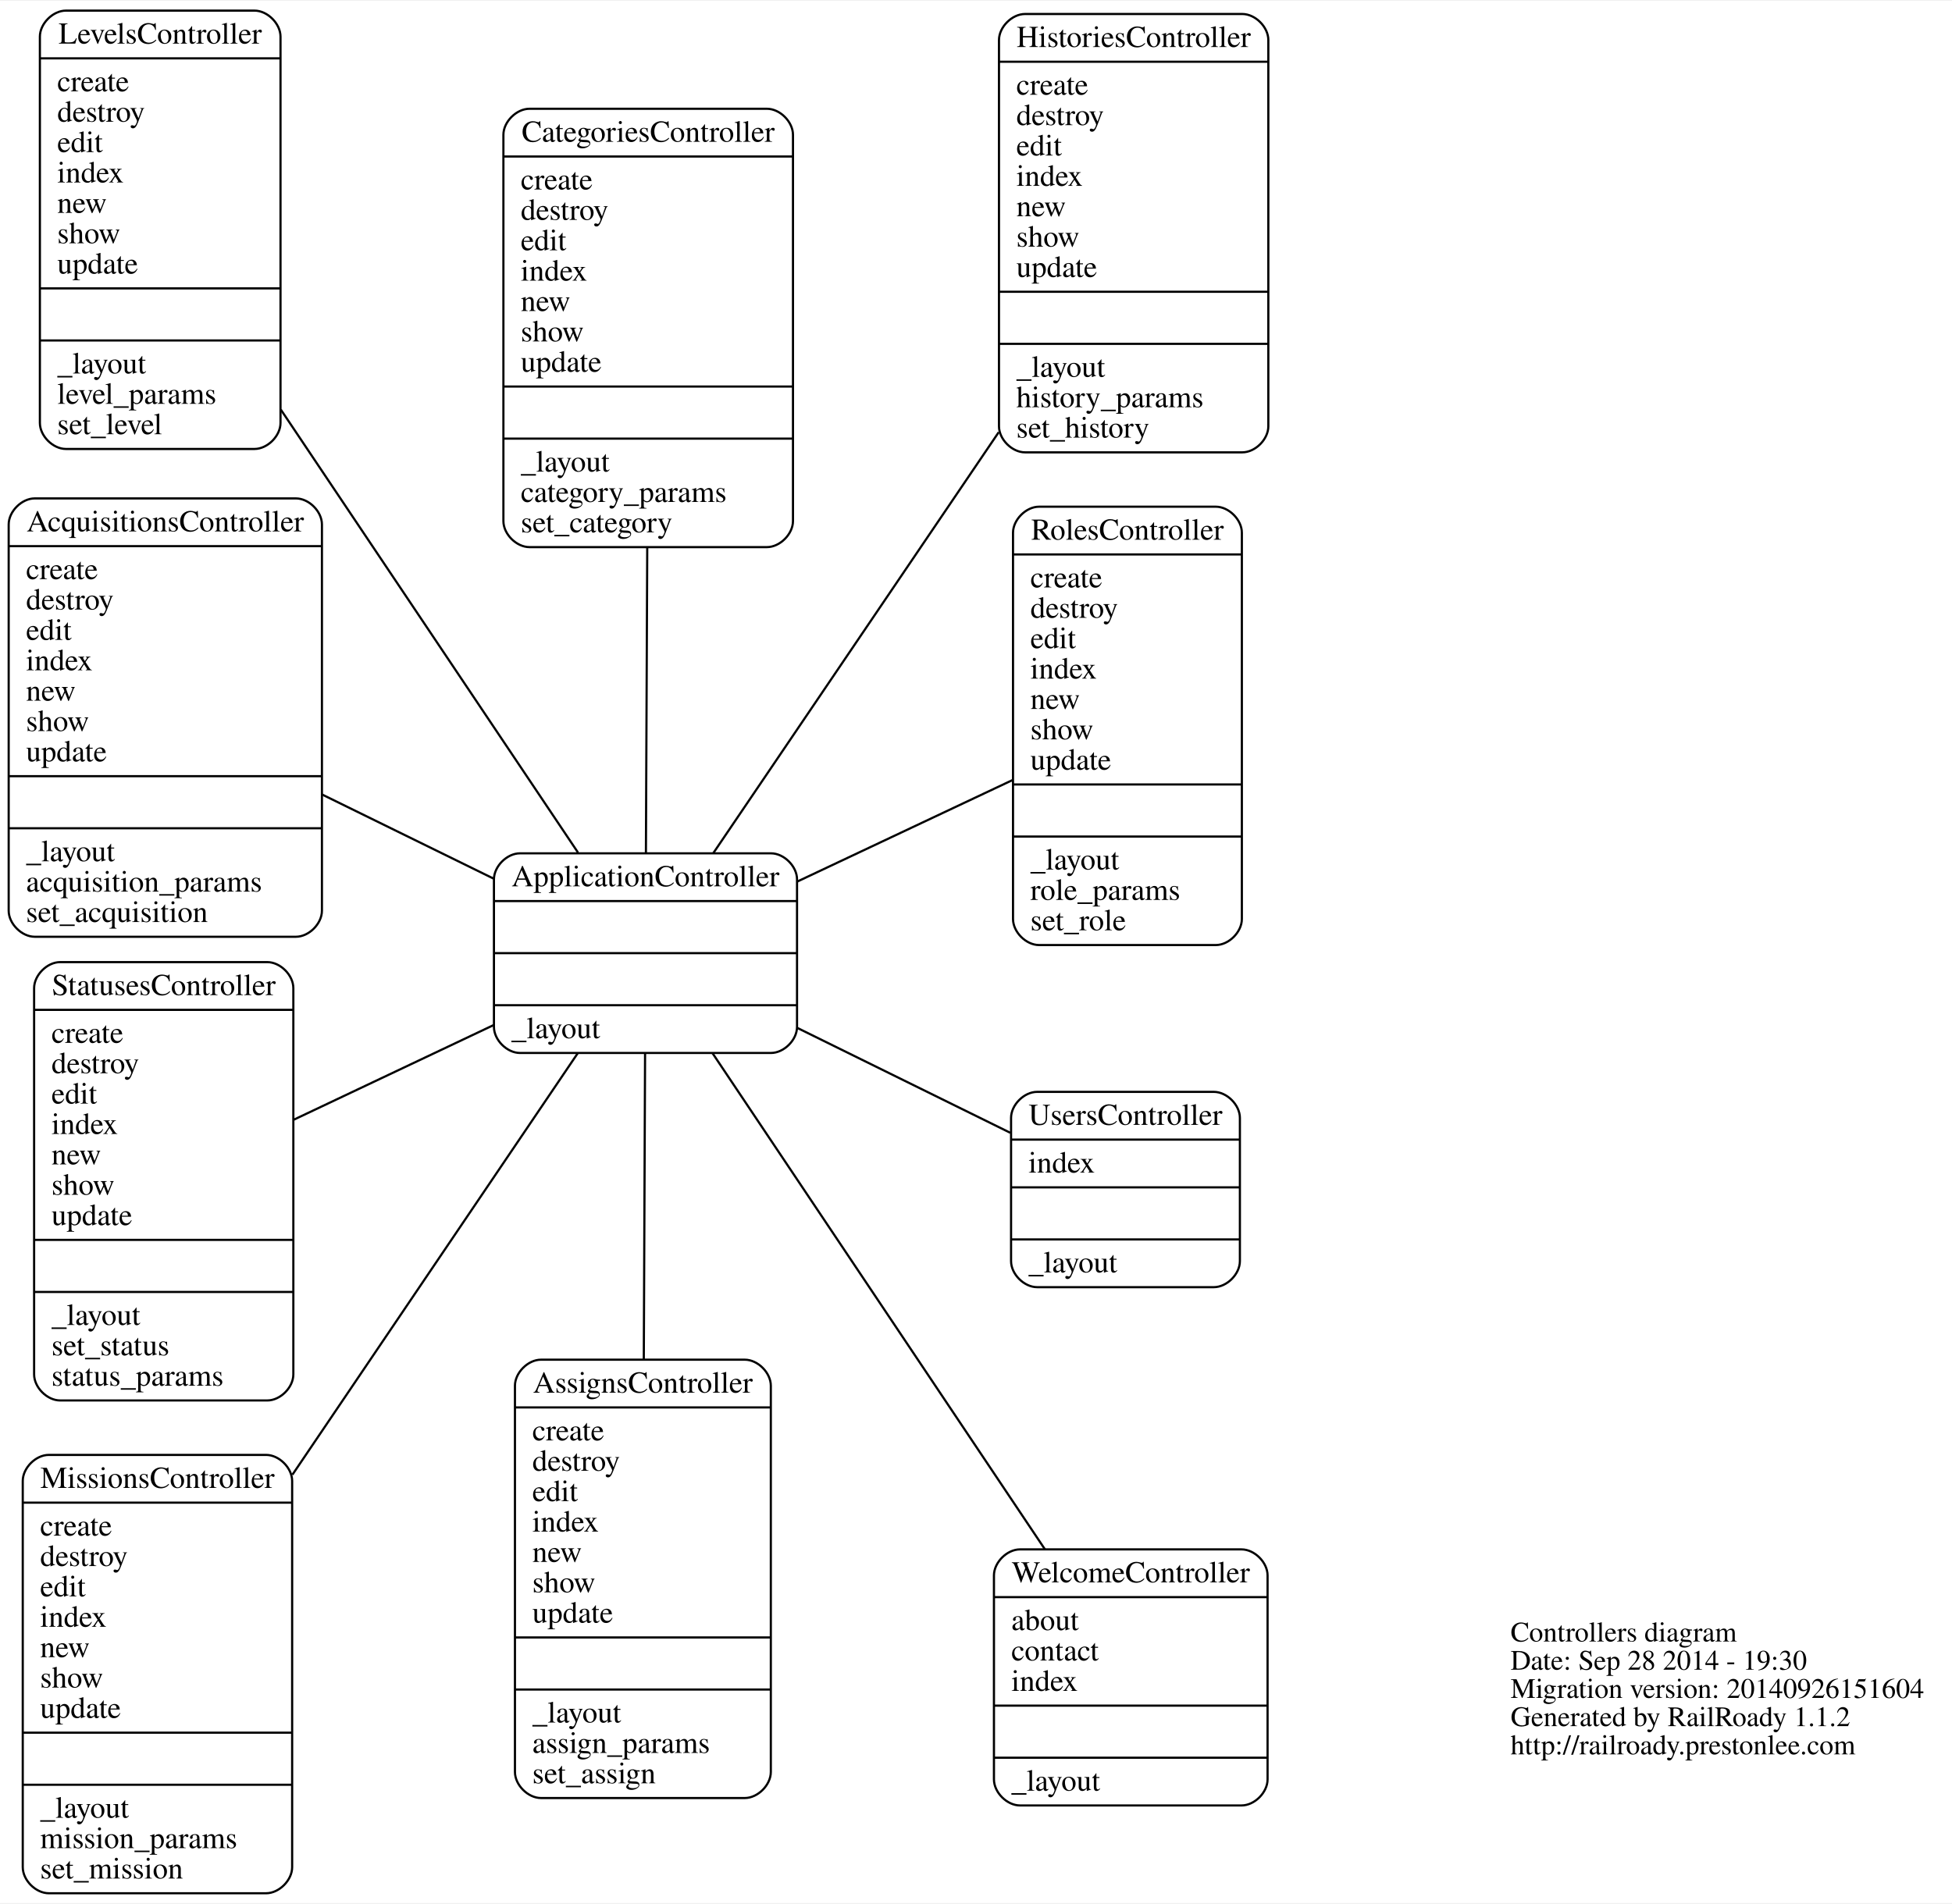
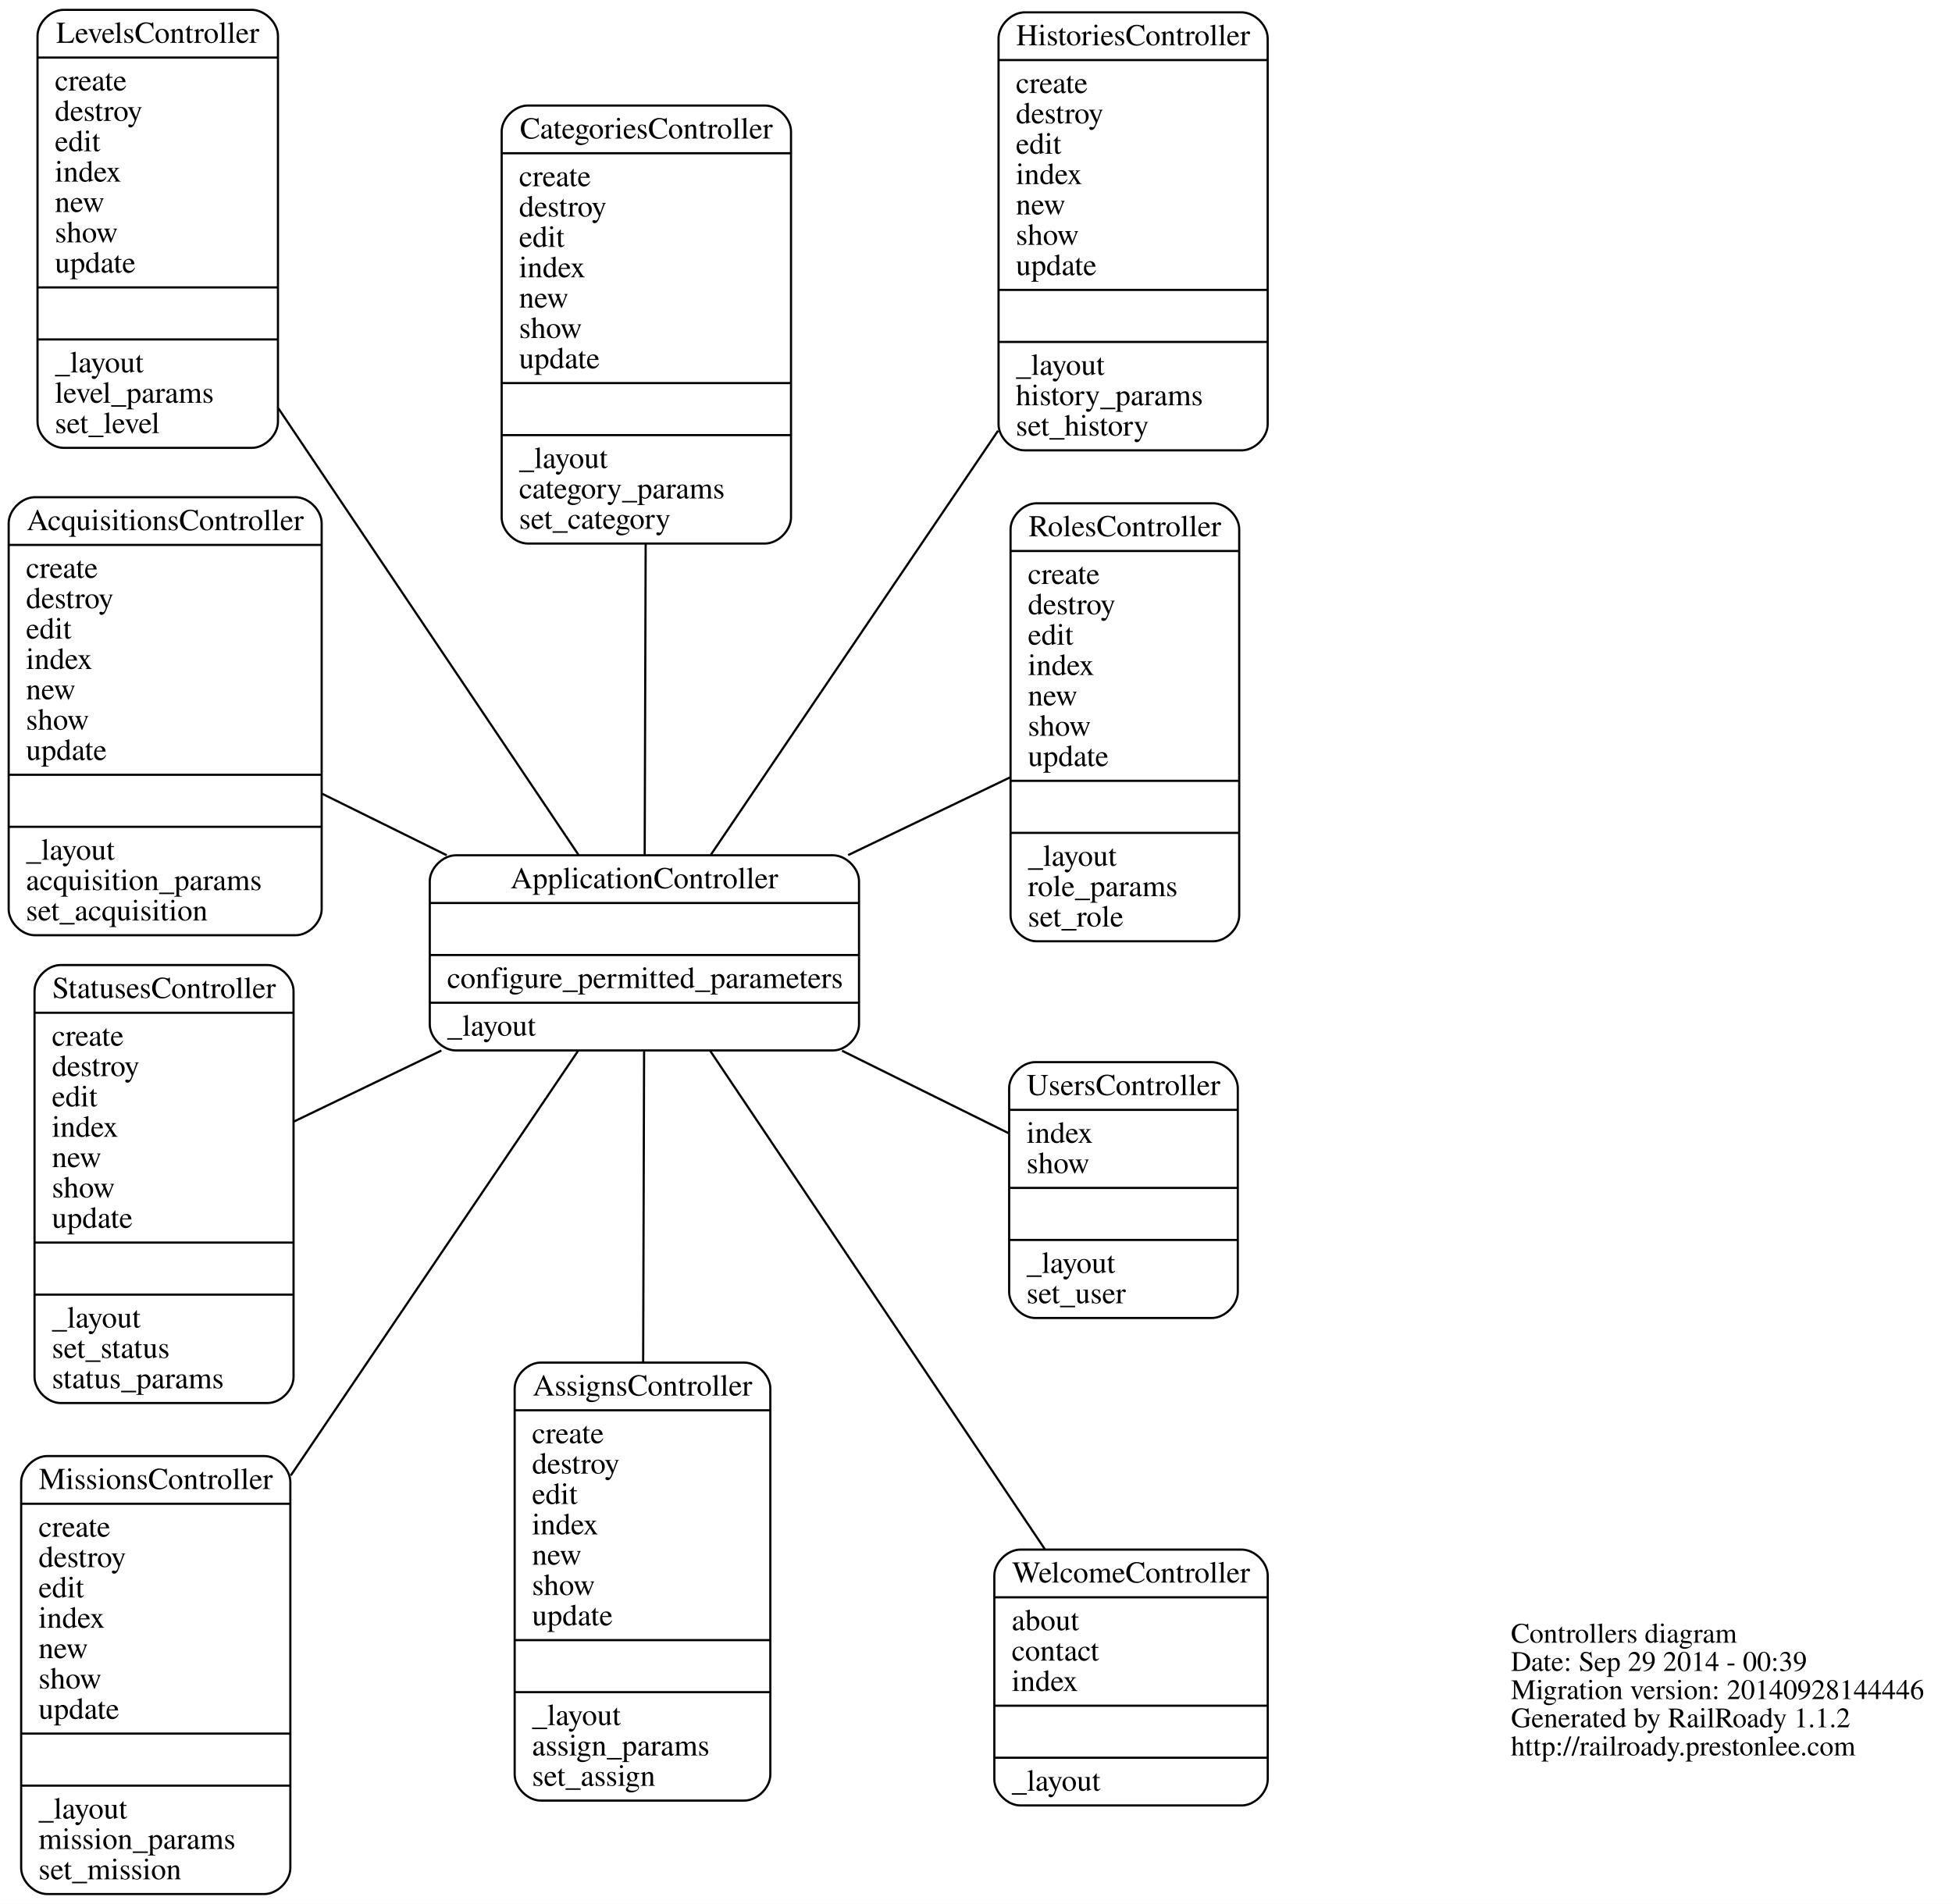
- <svg xmlns="http://www.w3.org/2000/svg" width="899pt" height="877pt" viewBox="0.00 0.00 899.34 876.55">
-   <g id="graph0" class="graph" transform="scale(1 1) rotate(0) translate(288.653 416.141)">
-     <polygon fill="white" stroke="none" points="-288.653,460.412 -288.653,-416.141 610.688,-416.141 610.688,460.412 -288.653,460.412" />
+ <svg xmlns="http://www.w3.org/2000/svg" width="900pt" height="878pt" viewBox="0.00 0.00 900.08 877.98">
+   <g id="graph0" class="graph" transform="scale(1 1) rotate(0) translate(289.393 417.653)">
+     <polygon fill="white" stroke="none" points="-289.393,460.323 -289.393,-417.653 610.688,-417.653 610.688,460.323 -289.393,460.323" />
    <g id="node1" class="node">
      <text text-anchor="start" x="407.312" y="339.9" font-family="Times,serif" font-size="13.00">Controllers diagram</text>
-       <text text-anchor="start" x="407.312" y="352.9" font-family="Times,serif" font-size="13.00">Date: Sep 28 2014 - 19:30</text>
-       <text text-anchor="start" x="407.312" y="365.9" font-family="Times,serif" font-size="13.00">Migration version: 20140926151604</text>
+       <text text-anchor="start" x="407.312" y="352.9" font-family="Times,serif" font-size="13.00">Date: Sep 29 2014 - 00:39</text>
+       <text text-anchor="start" x="407.312" y="365.9" font-family="Times,serif" font-size="13.00">Migration version: 20140928144446</text>
      <text text-anchor="start" x="407.312" y="378.9" font-family="Times,serif" font-size="13.00">Generated by RailRoady 1.1.2</text>
      <text text-anchor="start" x="407.312" y="391.9" font-family="Times,serif" font-size="13.00">http://railroady.prestonlee.com</text>
    </g>
    <g id="node2" class="node">
-       <path fill="none" stroke="black" d="M-272.653,15.144C-272.653,15.144 -152.329,15.144 -152.329,15.144 -146.329,15.144 -140.329,9.144 -140.329,3.144 -140.329,3.144 -140.329,-174.856 -140.329,-174.856 -140.329,-180.856 -146.329,-186.856 -152.329,-186.856 -152.329,-186.856 -272.653,-186.856 -272.653,-186.856 -278.653,-186.856 -284.653,-180.856 -284.653,-174.856 -284.653,-174.856 -284.653,3.144 -284.653,3.144 -284.653,9.144 -278.653,15.144 -272.653,15.144" />
-       <text text-anchor="middle" x="-212.491" y="-171.656" font-family="Times,serif" font-size="14.00">AcquisitionsController</text>
-       <polyline fill="none" stroke="black" points="-284.653,-164.856 -140.329,-164.856 " />
-       <text text-anchor="start" x="-276.653" y="-149.656" font-family="Times,serif" font-size="14.00">create</text>
-       <text text-anchor="start" x="-276.653" y="-135.656" font-family="Times,serif" font-size="14.00">destroy</text>
-       <text text-anchor="start" x="-276.653" y="-121.656" font-family="Times,serif" font-size="14.00">edit</text>
-       <text text-anchor="start" x="-276.653" y="-107.656" font-family="Times,serif" font-size="14.00">index</text>
-       <text text-anchor="start" x="-276.653" y="-93.656" font-family="Times,serif" font-size="14.00">new</text>
-       <text text-anchor="start" x="-276.653" y="-79.656" font-family="Times,serif" font-size="14.00">show</text>
-       <text text-anchor="start" x="-276.653" y="-65.656" font-family="Times,serif" font-size="14.00">update</text>
-       <polyline fill="none" stroke="black" points="-284.653,-58.856 -140.329,-58.856 " />
-       <polyline fill="none" stroke="black" points="-284.653,-34.856 -140.329,-34.856 " />
-       <text text-anchor="start" x="-276.653" y="-19.656" font-family="Times,serif" font-size="14.00">_layout</text>
-       <text text-anchor="start" x="-276.653" y="-5.656" font-family="Times,serif" font-size="14.00">acquisition_params</text>
-       <text text-anchor="start" x="-276.653" y="8.344" font-family="Times,serif" font-size="14.00">set_acquisition</text>
+       <path fill="none" stroke="black" d="M-273.393,13.617C-273.393,13.617 -153.069,13.617 -153.069,13.617 -147.069,13.617 -141.069,7.617 -141.069,1.617 -141.069,1.617 -141.069,-176.383 -141.069,-176.383 -141.069,-182.383 -147.069,-188.383 -153.069,-188.383 -153.069,-188.383 -273.393,-188.383 -273.393,-188.383 -279.393,-188.383 -285.393,-182.383 -285.393,-176.383 -285.393,-176.383 -285.393,1.617 -285.393,1.617 -285.393,7.617 -279.393,13.617 -273.393,13.617" />
+       <text text-anchor="middle" x="-213.231" y="-173.183" font-family="Times,serif" font-size="14.00">AcquisitionsController</text>
+       <polyline fill="none" stroke="black" points="-285.393,-166.383 -141.069,-166.383 " />
+       <text text-anchor="start" x="-277.393" y="-151.183" font-family="Times,serif" font-size="14.00">create</text>
+       <text text-anchor="start" x="-277.393" y="-137.183" font-family="Times,serif" font-size="14.00">destroy</text>
+       <text text-anchor="start" x="-277.393" y="-123.183" font-family="Times,serif" font-size="14.00">edit</text>
+       <text text-anchor="start" x="-277.393" y="-109.183" font-family="Times,serif" font-size="14.00">index</text>
+       <text text-anchor="start" x="-277.393" y="-95.183" font-family="Times,serif" font-size="14.00">new</text>
+       <text text-anchor="start" x="-277.393" y="-81.183" font-family="Times,serif" font-size="14.00">show</text>
+       <text text-anchor="start" x="-277.393" y="-67.183" font-family="Times,serif" font-size="14.00">update</text>
+       <polyline fill="none" stroke="black" points="-285.393,-60.383 -141.069,-60.383 " />
+       <polyline fill="none" stroke="black" points="-285.393,-36.383 -141.069,-36.383 " />
+       <text text-anchor="start" x="-277.393" y="-21.183" font-family="Times,serif" font-size="14.00">_layout</text>
+       <text text-anchor="start" x="-277.393" y="-7.183" font-family="Times,serif" font-size="14.00">acquisition_params</text>
+       <text text-anchor="start" x="-277.393" y="6.817" font-family="Times,serif" font-size="14.00">set_acquisition</text>
    </g>
    <g id="node3" class="node">
-       <path fill="none" stroke="black" d="M-49.081,68.693C-49.081,68.693 66.56,68.693 66.56,68.693 72.56,68.693 78.56,62.693 78.56,56.693 78.56,56.693 78.56,-11.307 78.56,-11.307 78.56,-17.307 72.56,-23.307 66.56,-23.307 66.56,-23.307 -49.081,-23.307 -49.081,-23.307 -55.081,-23.307 -61.081,-17.307 -61.081,-11.307 -61.081,-11.307 -61.081,56.693 -61.081,56.693 -61.081,62.693 -55.081,68.693 -49.081,68.693" />
-       <text text-anchor="middle" x="8.739" y="-8.107" font-family="Times,serif" font-size="14.00">ApplicationController</text>
-       <polyline fill="none" stroke="black" points="-61.081,-1.307 78.56,-1.307 " />
-       <polyline fill="none" stroke="black" points="-61.081,22.693 78.56,22.693 " />
-       <polyline fill="none" stroke="black" points="-61.081,46.693 78.56,46.693 " />
-       <text text-anchor="start" x="-53.081" y="61.893" font-family="Times,serif" font-size="14.00">_layout</text>
+       <path fill="none" stroke="black" d="M-79.227,66.757C-79.227,66.757 94.705,66.757 94.705,66.757 100.705,66.757 106.705,60.757 106.705,54.757 106.705,54.757 106.705,-11.243 106.705,-11.243 106.705,-17.243 100.705,-23.243 94.705,-23.243 94.705,-23.243 -79.227,-23.243 -79.227,-23.243 -85.227,-23.243 -91.227,-17.243 -91.227,-11.243 -91.227,-11.243 -91.227,54.757 -91.227,54.757 -91.227,60.757 -85.227,66.757 -79.227,66.757" />
+       <text text-anchor="middle" x="7.739" y="-8.043" font-family="Times,serif" font-size="14.00">ApplicationController</text>
+       <polyline fill="none" stroke="black" points="-91.227,-1.243 106.705,-1.243 " />
+       <polyline fill="none" stroke="black" points="-91.227,22.757 106.705,22.757 " />
+       <text text-anchor="start" x="-83.227" y="37.957" font-family="Times,serif" font-size="14.00">configure_permitted_parameters</text>
+       <polyline fill="none" stroke="black" points="-91.227,44.757 106.705,44.757 " />
+       <text text-anchor="start" x="-83.227" y="59.957" font-family="Times,serif" font-size="14.00">_layout</text>
    </g>
    <g id="edge1" class="edge">
-       <path fill="none" stroke="black" d="M-61.259,-11.652C-86.451,-24.013 -114.905,-37.974 -140.281,-50.425" />
+       <path fill="none" stroke="black" d="M-83.413,-23.265C-102.554,-32.718 -122.493,-42.566 -140.836,-51.626" />
    </g>
    <g id="node4" class="node">
-       <path fill="none" stroke="black" d="M-39.401,412.033C-39.401,412.033 54.488,412.033 54.488,412.033 60.488,412.033 66.488,406.033 66.488,400.033 66.488,400.033 66.488,222.033 66.488,222.033 66.488,216.033 60.488,210.033 54.488,210.033 54.488,210.033 -39.401,210.033 -39.401,210.033 -45.401,210.033 -51.401,216.033 -51.401,222.033 -51.401,222.033 -51.401,400.033 -51.401,400.033 -51.401,406.033 -45.401,412.033 -39.401,412.033" />
-       <text text-anchor="middle" x="7.544" y="225.233" font-family="Times,serif" font-size="14.00">AssignsController</text>
-       <polyline fill="none" stroke="black" points="-51.401,232.033 66.488,232.033 " />
-       <text text-anchor="start" x="-43.401" y="247.233" font-family="Times,serif" font-size="14.00">create</text>
-       <text text-anchor="start" x="-43.401" y="261.233" font-family="Times,serif" font-size="14.00">destroy</text>
-       <text text-anchor="start" x="-43.401" y="275.233" font-family="Times,serif" font-size="14.00">edit</text>
-       <text text-anchor="start" x="-43.401" y="289.233" font-family="Times,serif" font-size="14.00">index</text>
-       <text text-anchor="start" x="-43.401" y="303.233" font-family="Times,serif" font-size="14.00">new</text>
-       <text text-anchor="start" x="-43.401" y="317.233" font-family="Times,serif" font-size="14.00">show</text>
-       <text text-anchor="start" x="-43.401" y="331.233" font-family="Times,serif" font-size="14.00">update</text>
-       <polyline fill="none" stroke="black" points="-51.401,338.033 66.488,338.033 " />
-       <polyline fill="none" stroke="black" points="-51.401,362.033 66.488,362.033 " />
-       <text text-anchor="start" x="-43.401" y="377.233" font-family="Times,serif" font-size="14.00">_layout</text>
-       <text text-anchor="start" x="-43.401" y="391.233" font-family="Times,serif" font-size="14.00">assign_params</text>
-       <text text-anchor="start" x="-43.401" y="405.233" font-family="Times,serif" font-size="14.00">set_assign</text>
+       <path fill="none" stroke="black" d="M-40.077,412.718C-40.077,412.718 53.813,412.718 53.813,412.718 59.813,412.718 65.813,406.718 65.813,400.718 65.813,400.718 65.813,222.718 65.813,222.718 65.813,216.718 59.813,210.718 53.813,210.718 53.813,210.718 -40.077,210.718 -40.077,210.718 -46.077,210.718 -52.077,216.718 -52.077,222.718 -52.077,222.718 -52.077,400.718 -52.077,400.718 -52.077,406.718 -46.077,412.718 -40.077,412.718" />
+       <text text-anchor="middle" x="6.868" y="225.918" font-family="Times,serif" font-size="14.00">AssignsController</text>
+       <polyline fill="none" stroke="black" points="-52.077,232.718 65.813,232.718 " />
+       <text text-anchor="start" x="-44.077" y="247.918" font-family="Times,serif" font-size="14.00">create</text>
+       <text text-anchor="start" x="-44.077" y="261.918" font-family="Times,serif" font-size="14.00">destroy</text>
+       <text text-anchor="start" x="-44.077" y="275.918" font-family="Times,serif" font-size="14.00">edit</text>
+       <text text-anchor="start" x="-44.077" y="289.918" font-family="Times,serif" font-size="14.00">index</text>
+       <text text-anchor="start" x="-44.077" y="303.918" font-family="Times,serif" font-size="14.00">new</text>
+       <text text-anchor="start" x="-44.077" y="317.918" font-family="Times,serif" font-size="14.00">show</text>
+       <text text-anchor="start" x="-44.077" y="331.918" font-family="Times,serif" font-size="14.00">update</text>
+       <polyline fill="none" stroke="black" points="-52.077,338.718 65.813,338.718 " />
+       <polyline fill="none" stroke="black" points="-52.077,362.718 65.813,362.718 " />
+       <text text-anchor="start" x="-44.077" y="377.918" font-family="Times,serif" font-size="14.00">_layout</text>
+       <text text-anchor="start" x="-44.077" y="391.918" font-family="Times,serif" font-size="14.00">assign_params</text>
+       <text text-anchor="start" x="-44.077" y="405.918" font-family="Times,serif" font-size="14.00">set_assign</text>
    </g>
    <g id="edge2" class="edge">
-       <path fill="none" stroke="black" d="M8.549,68.7C8.391,106.621 8.162,161.796 7.963,209.923" />
+       <path fill="none" stroke="black" d="M7.603,67.064C7.488,105.37 7.319,161.671 7.172,210.609" />
    </g>
    <g id="node5" class="node">
-       <path fill="none" stroke="black" d="M-44.721,-164.41C-44.721,-164.41 64.693,-164.41 64.693,-164.41 70.693,-164.41 76.693,-170.41 76.693,-176.41 76.693,-176.41 76.693,-354.41 76.693,-354.41 76.693,-360.41 70.693,-366.41 64.693,-366.41 64.693,-366.41 -44.721,-366.41 -44.721,-366.41 -50.721,-366.41 -56.721,-360.41 -56.721,-354.41 -56.721,-354.41 -56.721,-176.41 -56.721,-176.41 -56.721,-170.41 -50.721,-164.41 -44.721,-164.41" />
-       <text text-anchor="middle" x="9.986" y="-351.21" font-family="Times,serif" font-size="14.00">CategoriesController</text>
-       <polyline fill="none" stroke="black" points="-56.721,-344.41 76.693,-344.41 " />
-       <text text-anchor="start" x="-48.721" y="-329.21" font-family="Times,serif" font-size="14.00">create</text>
-       <text text-anchor="start" x="-48.721" y="-315.21" font-family="Times,serif" font-size="14.00">destroy</text>
-       <text text-anchor="start" x="-48.721" y="-301.21" font-family="Times,serif" font-size="14.00">edit</text>
-       <text text-anchor="start" x="-48.721" y="-287.21" font-family="Times,serif" font-size="14.00">index</text>
-       <text text-anchor="start" x="-48.721" y="-273.21" font-family="Times,serif" font-size="14.00">new</text>
-       <text text-anchor="start" x="-48.721" y="-259.21" font-family="Times,serif" font-size="14.00">show</text>
-       <text text-anchor="start" x="-48.721" y="-245.21" font-family="Times,serif" font-size="14.00">update</text>
-       <polyline fill="none" stroke="black" points="-56.721,-238.41 76.693,-238.41 " />
-       <polyline fill="none" stroke="black" points="-56.721,-214.41 76.693,-214.41 " />
-       <text text-anchor="start" x="-48.721" y="-199.21" font-family="Times,serif" font-size="14.00">_layout</text>
-       <text text-anchor="start" x="-48.721" y="-185.21" font-family="Times,serif" font-size="14.00">category_params</text>
-       <text text-anchor="start" x="-48.721" y="-171.21" font-family="Times,serif" font-size="14.00">set_category</text>
+       <path fill="none" stroke="black" d="M-46.068,-167.031C-46.068,-167.031 63.346,-167.031 63.346,-167.031 69.346,-167.031 75.346,-173.031 75.346,-179.031 75.346,-179.031 75.346,-357.031 75.346,-357.031 75.346,-363.031 69.346,-369.031 63.346,-369.031 63.346,-369.031 -46.068,-369.031 -46.068,-369.031 -52.068,-369.031 -58.068,-363.031 -58.068,-357.031 -58.068,-357.031 -58.068,-179.031 -58.068,-179.031 -58.068,-173.031 -52.068,-167.031 -46.068,-167.031" />
+       <text text-anchor="middle" x="8.639" y="-353.831" font-family="Times,serif" font-size="14.00">CategoriesController</text>
+       <polyline fill="none" stroke="black" points="-58.068,-347.031 75.346,-347.031 " />
+       <text text-anchor="start" x="-50.068" y="-331.831" font-family="Times,serif" font-size="14.00">create</text>
+       <text text-anchor="start" x="-50.068" y="-317.831" font-family="Times,serif" font-size="14.00">destroy</text>
+       <text text-anchor="start" x="-50.068" y="-303.831" font-family="Times,serif" font-size="14.00">edit</text>
+       <text text-anchor="start" x="-50.068" y="-289.831" font-family="Times,serif" font-size="14.00">index</text>
+       <text text-anchor="start" x="-50.068" y="-275.831" font-family="Times,serif" font-size="14.00">new</text>
+       <text text-anchor="start" x="-50.068" y="-261.831" font-family="Times,serif" font-size="14.00">show</text>
+       <text text-anchor="start" x="-50.068" y="-247.831" font-family="Times,serif" font-size="14.00">update</text>
+       <polyline fill="none" stroke="black" points="-58.068,-241.031 75.346,-241.031 " />
+       <polyline fill="none" stroke="black" points="-58.068,-217.031 75.346,-217.031 " />
+       <text text-anchor="start" x="-50.068" y="-201.831" font-family="Times,serif" font-size="14.00">_layout</text>
+       <text text-anchor="start" x="-50.068" y="-187.831" font-family="Times,serif" font-size="14.00">category_params</text>
+       <text text-anchor="start" x="-50.068" y="-173.831" font-family="Times,serif" font-size="14.00">set_category</text>
    </g>
    <g id="edge3" class="edge">
-       <path fill="none" stroke="black" d="M8.94,-23.596C9.103,-61.453 9.341,-116.365 9.548,-164.298" />
+       <path fill="none" stroke="black" d="M7.88,-23.522C7.999,-61.806 8.173,-118.073 8.325,-166.982" />
    </g>
    <g id="node6" class="node">
-       <path fill="none" stroke="black" d="M183.607,-208.083C183.607,-208.083 283.703,-208.083 283.703,-208.083 289.703,-208.083 295.703,-214.083 295.703,-220.083 295.703,-220.083 295.703,-398.083 295.703,-398.083 295.703,-404.083 289.703,-410.083 283.703,-410.083 283.703,-410.083 183.607,-410.083 183.607,-410.083 177.607,-410.083 171.607,-404.083 171.607,-398.083 171.607,-398.083 171.607,-220.083 171.607,-220.083 171.607,-214.083 177.607,-208.083 183.607,-208.083" />
-       <text text-anchor="middle" x="233.655" y="-394.883" font-family="Times,serif" font-size="14.00">HistoriesController</text>
-       <polyline fill="none" stroke="black" points="171.607,-388.083 295.703,-388.083 " />
-       <text text-anchor="start" x="179.607" y="-372.883" font-family="Times,serif" font-size="14.00">create</text>
-       <text text-anchor="start" x="179.607" y="-358.883" font-family="Times,serif" font-size="14.00">destroy</text>
-       <text text-anchor="start" x="179.607" y="-344.883" font-family="Times,serif" font-size="14.00">edit</text>
-       <text text-anchor="start" x="179.607" y="-330.883" font-family="Times,serif" font-size="14.00">index</text>
-       <text text-anchor="start" x="179.607" y="-316.883" font-family="Times,serif" font-size="14.00">new</text>
-       <text text-anchor="start" x="179.607" y="-302.883" font-family="Times,serif" font-size="14.00">show</text>
-       <text text-anchor="start" x="179.607" y="-288.883" font-family="Times,serif" font-size="14.00">update</text>
-       <polyline fill="none" stroke="black" points="171.607,-282.083 295.703,-282.083 " />
-       <polyline fill="none" stroke="black" points="171.607,-258.083 295.703,-258.083 " />
-       <text text-anchor="start" x="179.607" y="-242.883" font-family="Times,serif" font-size="14.00">_layout</text>
-       <text text-anchor="start" x="179.607" y="-228.883" font-family="Times,serif" font-size="14.00">history_params</text>
-       <text text-anchor="start" x="179.607" y="-214.883" font-family="Times,serif" font-size="14.00">set_history</text>
+       <path fill="none" stroke="black" d="M183.043,-210.004C183.043,-210.004 283.14,-210.004 283.14,-210.004 289.14,-210.004 295.14,-216.004 295.14,-222.004 295.14,-222.004 295.14,-400.004 295.14,-400.004 295.14,-406.004 289.14,-412.004 283.14,-412.004 283.14,-412.004 183.043,-412.004 183.043,-412.004 177.043,-412.004 171.043,-406.004 171.043,-400.004 171.043,-400.004 171.043,-222.004 171.043,-222.004 171.043,-216.004 177.043,-210.004 183.043,-210.004" />
+       <text text-anchor="middle" x="233.091" y="-396.804" font-family="Times,serif" font-size="14.00">HistoriesController</text>
+       <polyline fill="none" stroke="black" points="171.043,-390.004 295.14,-390.004 " />
+       <text text-anchor="start" x="179.043" y="-374.804" font-family="Times,serif" font-size="14.00">create</text>
+       <text text-anchor="start" x="179.043" y="-360.804" font-family="Times,serif" font-size="14.00">destroy</text>
+       <text text-anchor="start" x="179.043" y="-346.804" font-family="Times,serif" font-size="14.00">edit</text>
+       <text text-anchor="start" x="179.043" y="-332.804" font-family="Times,serif" font-size="14.00">index</text>
+       <text text-anchor="start" x="179.043" y="-318.804" font-family="Times,serif" font-size="14.00">new</text>
+       <text text-anchor="start" x="179.043" y="-304.804" font-family="Times,serif" font-size="14.00">show</text>
+       <text text-anchor="start" x="179.043" y="-290.804" font-family="Times,serif" font-size="14.00">update</text>
+       <polyline fill="none" stroke="black" points="171.043,-284.004 295.14,-284.004 " />
+       <polyline fill="none" stroke="black" points="171.043,-260.004 295.14,-260.004 " />
+       <text text-anchor="start" x="179.043" y="-244.804" font-family="Times,serif" font-size="14.00">_layout</text>
+       <text text-anchor="start" x="179.043" y="-230.804" font-family="Times,serif" font-size="14.00">history_params</text>
+       <text text-anchor="start" x="179.043" y="-216.804" font-family="Times,serif" font-size="14.00">set_history</text>
    </g>
    <g id="edge4" class="edge">
-       <path fill="none" stroke="black" d="M40.013,-23.439C73.871,-73.383 128.75,-154.336 171.456,-217.332" />
+       <path fill="none" stroke="black" d="M38.366,-23.467C72.242,-73.49 127.73,-155.425 170.826,-219.061" />
    </g>
    <g id="node7" class="node">
-       <path fill="none" stroke="black" d="M-258.278,-209.641C-258.278,-209.641 -171.415,-209.641 -171.415,-209.641 -165.415,-209.641 -159.415,-215.641 -159.415,-221.641 -159.415,-221.641 -159.415,-399.641 -159.415,-399.641 -159.415,-405.641 -165.415,-411.641 -171.415,-411.641 -171.415,-411.641 -258.278,-411.641 -258.278,-411.641 -264.278,-411.641 -270.278,-405.641 -270.278,-399.641 -270.278,-399.641 -270.278,-221.641 -270.278,-221.641 -270.278,-215.641 -264.278,-209.641 -258.278,-209.641" />
-       <text text-anchor="middle" x="-214.847" y="-396.441" font-family="Times,serif" font-size="14.00">LevelsController</text>
-       <polyline fill="none" stroke="black" points="-270.278,-389.641 -159.415,-389.641 " />
-       <text text-anchor="start" x="-262.278" y="-374.441" font-family="Times,serif" font-size="14.00">create</text>
-       <text text-anchor="start" x="-262.278" y="-360.441" font-family="Times,serif" font-size="14.00">destroy</text>
-       <text text-anchor="start" x="-262.278" y="-346.441" font-family="Times,serif" font-size="14.00">edit</text>
-       <text text-anchor="start" x="-262.278" y="-332.441" font-family="Times,serif" font-size="14.00">index</text>
-       <text text-anchor="start" x="-262.278" y="-318.441" font-family="Times,serif" font-size="14.00">new</text>
-       <text text-anchor="start" x="-262.278" y="-304.441" font-family="Times,serif" font-size="14.00">show</text>
-       <text text-anchor="start" x="-262.278" y="-290.441" font-family="Times,serif" font-size="14.00">update</text>
-       <polyline fill="none" stroke="black" points="-270.278,-283.641 -159.415,-283.641 " />
-       <polyline fill="none" stroke="black" points="-270.278,-259.641 -159.415,-259.641 " />
-       <text text-anchor="start" x="-262.278" y="-244.441" font-family="Times,serif" font-size="14.00">_layout</text>
-       <text text-anchor="start" x="-262.278" y="-230.441" font-family="Times,serif" font-size="14.00">level_params</text>
-       <text text-anchor="start" x="-262.278" y="-216.441" font-family="Times,serif" font-size="14.00">set_level</text>
+       <path fill="none" stroke="black" d="M-260.091,-211.153C-260.091,-211.153 -173.229,-211.153 -173.229,-211.153 -167.229,-211.153 -161.229,-217.153 -161.229,-223.153 -161.229,-223.153 -161.229,-401.153 -161.229,-401.153 -161.229,-407.153 -167.229,-413.153 -173.229,-413.153 -173.229,-413.153 -260.091,-413.153 -260.091,-413.153 -266.091,-413.153 -272.091,-407.153 -272.091,-401.153 -272.091,-401.153 -272.091,-223.153 -272.091,-223.153 -272.091,-217.153 -266.091,-211.153 -260.091,-211.153" />
+       <text text-anchor="middle" x="-216.66" y="-397.953" font-family="Times,serif" font-size="14.00">LevelsController</text>
+       <polyline fill="none" stroke="black" points="-272.091,-391.153 -161.229,-391.153 " />
+       <text text-anchor="start" x="-264.091" y="-375.953" font-family="Times,serif" font-size="14.00">create</text>
+       <text text-anchor="start" x="-264.091" y="-361.953" font-family="Times,serif" font-size="14.00">destroy</text>
+       <text text-anchor="start" x="-264.091" y="-347.953" font-family="Times,serif" font-size="14.00">edit</text>
+       <text text-anchor="start" x="-264.091" y="-333.953" font-family="Times,serif" font-size="14.00">index</text>
+       <text text-anchor="start" x="-264.091" y="-319.953" font-family="Times,serif" font-size="14.00">new</text>
+       <text text-anchor="start" x="-264.091" y="-305.953" font-family="Times,serif" font-size="14.00">show</text>
+       <text text-anchor="start" x="-264.091" y="-291.953" font-family="Times,serif" font-size="14.00">update</text>
+       <polyline fill="none" stroke="black" points="-272.091,-285.153 -161.229,-285.153 " />
+       <polyline fill="none" stroke="black" points="-272.091,-261.153 -161.229,-261.153 " />
+       <text text-anchor="start" x="-264.091" y="-245.953" font-family="Times,serif" font-size="14.00">_layout</text>
+       <text text-anchor="start" x="-264.091" y="-231.953" font-family="Times,serif" font-size="14.00">level_params</text>
+       <text text-anchor="start" x="-264.091" y="-217.953" font-family="Times,serif" font-size="14.00">set_level</text>
    </g>
    <g id="edge5" class="edge">
-       <path fill="none" stroke="black" d="M-22.349,-23.655C-57.687,-76.338 -116.06,-163.364 -159.277,-227.795" />
+       <path fill="none" stroke="black" d="M-22.524,-23.276C-57.935,-75.968 -117.288,-164.286 -161.064,-229.426" />
    </g>
    <g id="node8" class="node">
-       <path fill="none" stroke="black" d="M-266.168,455.912C-266.168,455.912 -166.051,455.912 -166.051,455.912 -160.051,455.912 -154.051,449.912 -154.051,443.912 -154.051,443.912 -154.051,265.912 -154.051,265.912 -154.051,259.912 -160.051,253.912 -166.051,253.912 -166.051,253.912 -266.168,253.912 -266.168,253.912 -272.168,253.912 -278.168,259.912 -278.168,265.912 -278.168,265.912 -278.168,443.912 -278.168,443.912 -278.168,449.912 -272.168,455.912 -266.168,455.912" />
-       <text text-anchor="middle" x="-216.109" y="269.112" font-family="Times,serif" font-size="14.00">MissionsController</text>
-       <polyline fill="none" stroke="black" points="-278.168,275.912 -154.051,275.912 " />
-       <text text-anchor="start" x="-270.168" y="291.112" font-family="Times,serif" font-size="14.00">create</text>
-       <text text-anchor="start" x="-270.168" y="305.112" font-family="Times,serif" font-size="14.00">destroy</text>
-       <text text-anchor="start" x="-270.168" y="319.112" font-family="Times,serif" font-size="14.00">edit</text>
-       <text text-anchor="start" x="-270.168" y="333.112" font-family="Times,serif" font-size="14.00">index</text>
-       <text text-anchor="start" x="-270.168" y="347.112" font-family="Times,serif" font-size="14.00">new</text>
-       <text text-anchor="start" x="-270.168" y="361.112" font-family="Times,serif" font-size="14.00">show</text>
-       <text text-anchor="start" x="-270.168" y="375.112" font-family="Times,serif" font-size="14.00">update</text>
-       <polyline fill="none" stroke="black" points="-278.168,381.912 -154.051,381.912 " />
-       <polyline fill="none" stroke="black" points="-278.168,405.912 -154.051,405.912 " />
-       <text text-anchor="start" x="-270.168" y="421.112" font-family="Times,serif" font-size="14.00">_layout</text>
-       <text text-anchor="start" x="-270.168" y="435.112" font-family="Times,serif" font-size="14.00">mission_params</text>
-       <text text-anchor="start" x="-270.168" y="449.112" font-family="Times,serif" font-size="14.00">set_mission</text>
+       <path fill="none" stroke="black" d="M-267.632,455.823C-267.632,455.823 -167.515,455.823 -167.515,455.823 -161.515,455.823 -155.515,449.823 -155.515,443.823 -155.515,443.823 -155.515,265.823 -155.515,265.823 -155.515,259.823 -161.515,253.823 -167.515,253.823 -167.515,253.823 -267.632,253.823 -267.632,253.823 -273.632,253.823 -279.632,259.823 -279.632,265.823 -279.632,265.823 -279.632,443.823 -279.632,443.823 -279.632,449.823 -273.632,455.823 -267.632,455.823" />
+       <text text-anchor="middle" x="-217.573" y="269.023" font-family="Times,serif" font-size="14.00">MissionsController</text>
+       <polyline fill="none" stroke="black" points="-279.632,275.823 -155.515,275.823 " />
+       <text text-anchor="start" x="-271.632" y="291.023" font-family="Times,serif" font-size="14.00">create</text>
+       <text text-anchor="start" x="-271.632" y="305.023" font-family="Times,serif" font-size="14.00">destroy</text>
+       <text text-anchor="start" x="-271.632" y="319.023" font-family="Times,serif" font-size="14.00">edit</text>
+       <text text-anchor="start" x="-271.632" y="333.023" font-family="Times,serif" font-size="14.00">index</text>
+       <text text-anchor="start" x="-271.632" y="347.023" font-family="Times,serif" font-size="14.00">new</text>
+       <text text-anchor="start" x="-271.632" y="361.023" font-family="Times,serif" font-size="14.00">show</text>
+       <text text-anchor="start" x="-271.632" y="375.023" font-family="Times,serif" font-size="14.00">update</text>
+       <polyline fill="none" stroke="black" points="-279.632,381.823 -155.515,381.823 " />
+       <polyline fill="none" stroke="black" points="-279.632,405.823 -155.515,405.823 " />
+       <text text-anchor="start" x="-271.632" y="421.023" font-family="Times,serif" font-size="14.00">_layout</text>
+       <text text-anchor="start" x="-271.632" y="435.023" font-family="Times,serif" font-size="14.00">mission_params</text>
+       <text text-anchor="start" x="-271.632" y="449.023" font-family="Times,serif" font-size="14.00">set_mission</text>
    </g>
    <g id="edge6" class="edge">
-       <path fill="none" stroke="black" d="M-22.525,68.887C-56.372,118.897 -111.236,199.959 -153.929,263.039" />
+       <path fill="none" stroke="black" d="M-22.882,67.022C-56.752,117.091 -112.231,199.102 -155.319,262.795" />
    </g>
    <g id="node9" class="node">
-       <path fill="none" stroke="black" d="M190.072,18.962C190.072,18.962 271.507,18.962 271.507,18.962 277.507,18.962 283.507,12.962 283.507,6.962 283.507,6.962 283.507,-171.038 283.507,-171.038 283.507,-177.038 277.507,-183.038 271.507,-183.038 271.507,-183.038 190.072,-183.038 190.072,-183.038 184.072,-183.038 178.072,-177.038 178.072,-171.038 178.072,-171.038 178.072,6.962 178.072,6.962 178.072,12.962 184.072,18.962 190.072,18.962" />
-       <text text-anchor="middle" x="230.79" y="-167.838" font-family="Times,serif" font-size="14.00">RolesController</text>
-       <polyline fill="none" stroke="black" points="178.072,-161.038 283.507,-161.038 " />
-       <text text-anchor="start" x="186.072" y="-145.838" font-family="Times,serif" font-size="14.00">create</text>
-       <text text-anchor="start" x="186.072" y="-131.838" font-family="Times,serif" font-size="14.00">destroy</text>
-       <text text-anchor="start" x="186.072" y="-117.838" font-family="Times,serif" font-size="14.00">edit</text>
-       <text text-anchor="start" x="186.072" y="-103.838" font-family="Times,serif" font-size="14.00">index</text>
-       <text text-anchor="start" x="186.072" y="-89.838" font-family="Times,serif" font-size="14.00">new</text>
-       <text text-anchor="start" x="186.072" y="-75.838" font-family="Times,serif" font-size="14.00">show</text>
-       <text text-anchor="start" x="186.072" y="-61.838" font-family="Times,serif" font-size="14.00">update</text>
-       <polyline fill="none" stroke="black" points="178.072,-55.038 283.507,-55.038 " />
-       <polyline fill="none" stroke="black" points="178.072,-31.038 283.507,-31.038 " />
-       <text text-anchor="start" x="186.072" y="-15.838" font-family="Times,serif" font-size="14.00">_layout</text>
-       <text text-anchor="start" x="186.072" y="-1.838" font-family="Times,serif" font-size="14.00">role_params</text>
-       <text text-anchor="start" x="186.072" y="12.162" font-family="Times,serif" font-size="14.00">set_role</text>
+       <path fill="none" stroke="black" d="M188.579,16.415C188.579,16.415 270.014,16.415 270.014,16.415 276.014,16.415 282.014,10.415 282.014,4.415 282.014,4.415 282.014,-173.585 282.014,-173.585 282.014,-179.585 276.014,-185.585 270.014,-185.585 270.014,-185.585 188.579,-185.585 188.579,-185.585 182.579,-185.585 176.579,-179.585 176.579,-173.585 176.579,-173.585 176.579,4.415 176.579,4.415 176.579,10.415 182.579,16.415 188.579,16.415" />
+       <text text-anchor="middle" x="229.296" y="-170.385" font-family="Times,serif" font-size="14.00">RolesController</text>
+       <polyline fill="none" stroke="black" points="176.579,-163.585 282.014,-163.585 " />
+       <text text-anchor="start" x="184.579" y="-148.385" font-family="Times,serif" font-size="14.00">create</text>
+       <text text-anchor="start" x="184.579" y="-134.385" font-family="Times,serif" font-size="14.00">destroy</text>
+       <text text-anchor="start" x="184.579" y="-120.385" font-family="Times,serif" font-size="14.00">edit</text>
+       <text text-anchor="start" x="184.579" y="-106.385" font-family="Times,serif" font-size="14.00">index</text>
+       <text text-anchor="start" x="184.579" y="-92.385" font-family="Times,serif" font-size="14.00">new</text>
+       <text text-anchor="start" x="184.579" y="-78.385" font-family="Times,serif" font-size="14.00">show</text>
+       <text text-anchor="start" x="184.579" y="-64.385" font-family="Times,serif" font-size="14.00">update</text>
+       <polyline fill="none" stroke="black" points="176.579,-57.585 282.014,-57.585 " />
+       <polyline fill="none" stroke="black" points="176.579,-33.585 282.014,-33.585 " />
+       <text text-anchor="start" x="184.579" y="-18.385" font-family="Times,serif" font-size="14.00">_layout</text>
+       <text text-anchor="start" x="184.579" y="-4.385" font-family="Times,serif" font-size="14.00">role_params</text>
+       <text text-anchor="start" x="184.579" y="9.615" font-family="Times,serif" font-size="14.00">set_role</text>
    </g>
    <g id="edge7" class="edge">
-       <path fill="none" stroke="black" d="M78.693,-10.301C110.728,-25.41 148.074,-43.024 177.742,-57.017" />
+       <path fill="none" stroke="black" d="M101.699,-23.342C127.292,-35.626 154.112,-48.498 176.52,-59.254" />
    </g>
    <g id="node10" class="node">
-       <path fill="none" stroke="black" d="M-260.937,228.825C-260.937,228.825 -165.502,228.825 -165.502,228.825 -159.502,228.825 -153.502,222.825 -153.502,216.825 -153.502,216.825 -153.502,38.825 -153.502,38.825 -153.502,32.825 -159.502,26.825 -165.502,26.825 -165.502,26.825 -260.937,26.825 -260.937,26.825 -266.937,26.825 -272.937,32.825 -272.937,38.825 -272.937,38.825 -272.937,216.825 -272.937,216.825 -272.937,222.825 -266.937,228.825 -260.937,228.825" />
-       <text text-anchor="middle" x="-213.219" y="42.025" font-family="Times,serif" font-size="14.00">StatusesController</text>
-       <polyline fill="none" stroke="black" points="-272.937,48.825 -153.502,48.825 " />
-       <text text-anchor="start" x="-264.937" y="64.025" font-family="Times,serif" font-size="14.00">create</text>
-       <text text-anchor="start" x="-264.937" y="78.025" font-family="Times,serif" font-size="14.00">destroy</text>
-       <text text-anchor="start" x="-264.937" y="92.025" font-family="Times,serif" font-size="14.00">edit</text>
-       <text text-anchor="start" x="-264.937" y="106.025" font-family="Times,serif" font-size="14.00">index</text>
-       <text text-anchor="start" x="-264.937" y="120.025" font-family="Times,serif" font-size="14.00">new</text>
-       <text text-anchor="start" x="-264.937" y="134.025" font-family="Times,serif" font-size="14.00">show</text>
-       <text text-anchor="start" x="-264.937" y="148.025" font-family="Times,serif" font-size="14.00">update</text>
-       <polyline fill="none" stroke="black" points="-272.937,154.825 -153.502,154.825 " />
-       <polyline fill="none" stroke="black" points="-272.937,178.825 -153.502,178.825 " />
-       <text text-anchor="start" x="-264.937" y="194.025" font-family="Times,serif" font-size="14.00">_layout</text>
-       <text text-anchor="start" x="-264.937" y="208.025" font-family="Times,serif" font-size="14.00">set_status</text>
-       <text text-anchor="start" x="-264.937" y="222.025" font-family="Times,serif" font-size="14.00">status_params</text>
+       <path fill="none" stroke="black" d="M-261.47,229.373C-261.47,229.373 -166.036,229.373 -166.036,229.373 -160.036,229.373 -154.036,223.373 -154.036,217.373 -154.036,217.373 -154.036,39.373 -154.036,39.373 -154.036,33.373 -160.036,27.372 -166.036,27.372 -166.036,27.372 -261.47,27.372 -261.47,27.372 -267.47,27.372 -273.47,33.373 -273.47,39.373 -273.47,39.373 -273.47,217.373 -273.47,217.373 -273.47,223.373 -267.47,229.373 -261.47,229.373" />
+       <text text-anchor="middle" x="-213.753" y="42.572" font-family="Times,serif" font-size="14.00">StatusesController</text>
+       <polyline fill="none" stroke="black" points="-273.47,49.373 -154.036,49.373 " />
+       <text text-anchor="start" x="-265.47" y="64.573" font-family="Times,serif" font-size="14.00">create</text>
+       <text text-anchor="start" x="-265.47" y="78.573" font-family="Times,serif" font-size="14.00">destroy</text>
+       <text text-anchor="start" x="-265.47" y="92.573" font-family="Times,serif" font-size="14.00">edit</text>
+       <text text-anchor="start" x="-265.47" y="106.573" font-family="Times,serif" font-size="14.00">index</text>
+       <text text-anchor="start" x="-265.47" y="120.573" font-family="Times,serif" font-size="14.00">new</text>
+       <text text-anchor="start" x="-265.47" y="134.573" font-family="Times,serif" font-size="14.00">show</text>
+       <text text-anchor="start" x="-265.47" y="148.573" font-family="Times,serif" font-size="14.00">update</text>
+       <polyline fill="none" stroke="black" points="-273.47,155.373 -154.036,155.373 " />
+       <polyline fill="none" stroke="black" points="-273.47,179.373 -154.036,179.373 " />
+       <text text-anchor="start" x="-265.47" y="194.573" font-family="Times,serif" font-size="14.00">_layout</text>
+       <text text-anchor="start" x="-265.47" y="208.573" font-family="Times,serif" font-size="14.00">set_status</text>
+       <text text-anchor="start" x="-265.47" y="222.573" font-family="Times,serif" font-size="14.00">status_params</text>
    </g>
    <g id="edge8" class="edge">
-       <path fill="none" stroke="black" d="M-61.185,55.813C-90.793,69.837 -124.938,86.01 -153.36,99.472" />
+       <path fill="none" stroke="black" d="M-85.873,66.817C-108.896,77.899 -132.931,89.469 -153.868,99.547" />
    </g>
    <g id="node11" class="node">
-       <path fill="none" stroke="black" d="M189.17,176.618C189.17,176.618 270.598,176.618 270.598,176.618 276.598,176.618 282.598,170.618 282.598,164.618 282.598,164.618 282.598,98.618 282.598,98.618 282.598,92.618 276.598,86.618 270.598,86.618 270.598,86.618 189.17,86.618 189.17,86.618 183.17,86.618 177.17,92.618 177.17,98.618 177.17,98.618 177.17,164.618 177.17,164.618 177.17,170.618 183.17,176.618 189.17,176.618" />
-       <text text-anchor="middle" x="229.884" y="101.818" font-family="Times,serif" font-size="14.00">UsersController</text>
-       <polyline fill="none" stroke="black" points="177.17,108.618 282.598,108.618 " />
-       <text text-anchor="start" x="185.17" y="123.818" font-family="Times,serif" font-size="14.00">index</text>
-       <polyline fill="none" stroke="black" points="177.17,130.618 282.598,130.618 " />
-       <polyline fill="none" stroke="black" points="177.17,154.618 282.598,154.618 " />
-       <text text-anchor="start" x="185.17" y="169.818" font-family="Times,serif" font-size="14.00">_layout</text>
+       <path fill="none" stroke="black" d="M187.935,190.157C187.935,190.157 269.363,190.157 269.363,190.157 275.363,190.157 281.363,184.157 281.363,178.157 281.363,178.157 281.363,84.157 281.363,84.157 281.363,78.157 275.363,72.157 269.363,72.157 269.363,72.157 187.935,72.157 187.935,72.157 181.935,72.157 175.935,78.157 175.935,84.157 175.935,84.157 175.935,178.157 175.935,178.157 175.935,184.157 181.935,190.157 187.935,190.157" />
+       <text text-anchor="middle" x="228.649" y="87.357" font-family="Times,serif" font-size="14.00">UsersController</text>
+       <polyline fill="none" stroke="black" points="175.935,94.157 281.363,94.157 " />
+       <text text-anchor="start" x="183.935" y="109.357" font-family="Times,serif" font-size="14.00">index</text>
+       <text text-anchor="start" x="183.935" y="123.357" font-family="Times,serif" font-size="14.00">show</text>
+       <polyline fill="none" stroke="black" points="175.935,130.157 281.363,130.157 " />
+       <polyline fill="none" stroke="black" points="175.935,154.157 281.363,154.157 " />
+       <text text-anchor="start" x="183.935" y="169.357" font-family="Times,serif" font-size="14.00">_layout</text>
+       <text text-anchor="start" x="183.935" y="183.357" font-family="Times,serif" font-size="14.00">set_user</text>
    </g>
    <g id="edge9" class="edge">
-       <path fill="none" stroke="black" d="M78.711,57.158C110.472,72.802 147.424,91.003 176.844,105.493" />
+       <path fill="none" stroke="black" d="M98.867,66.886C125.014,79.835 152.653,93.522 175.674,104.922" />
    </g>
    <g id="node12" class="node">
-       <path fill="none" stroke="black" d="M181.287,415.453C181.287,415.453 283.352,415.453 283.352,415.453 289.352,415.453 295.352,409.453 295.352,403.453 295.352,403.453 295.352,309.453 295.352,309.453 295.352,303.453 289.352,297.453 283.352,297.453 283.352,297.453 181.287,297.453 181.287,297.453 175.287,297.453 169.287,303.453 169.287,309.453 169.287,309.453 169.287,403.453 169.287,403.453 169.287,409.453 175.287,415.453 181.287,415.453" />
-       <text text-anchor="middle" x="232.319" y="312.653" font-family="Times,serif" font-size="14.00">WelcomeController</text>
-       <polyline fill="none" stroke="black" points="169.287,319.453 295.352,319.453 " />
-       <text text-anchor="start" x="177.287" y="334.653" font-family="Times,serif" font-size="14.00">about</text>
-       <text text-anchor="start" x="177.287" y="348.653" font-family="Times,serif" font-size="14.00">contact</text>
-       <text text-anchor="start" x="177.287" y="362.653" font-family="Times,serif" font-size="14.00">index</text>
-       <polyline fill="none" stroke="black" points="169.287,369.453 295.352,369.453 " />
-       <polyline fill="none" stroke="black" points="169.287,393.453 295.352,393.453 " />
-       <text text-anchor="start" x="177.287" y="408.653" font-family="Times,serif" font-size="14.00">_layout</text>
+       <path fill="none" stroke="black" d="M181.102,414.963C181.102,414.963 283.167,414.963 283.167,414.963 289.167,414.963 295.167,408.963 295.167,402.963 295.167,402.963 295.167,308.963 295.167,308.963 295.167,302.963 289.167,296.963 283.167,296.963 283.167,296.963 181.102,296.963 181.102,296.963 175.102,296.963 169.102,302.963 169.102,308.963 169.102,308.963 169.102,402.963 169.102,402.963 169.102,408.963 175.102,414.963 181.102,414.963" />
+       <text text-anchor="middle" x="232.134" y="312.163" font-family="Times,serif" font-size="14.00">WelcomeController</text>
+       <polyline fill="none" stroke="black" points="169.102,318.963 295.167,318.963 " />
+       <text text-anchor="start" x="177.102" y="334.163" font-family="Times,serif" font-size="14.00">about</text>
+       <text text-anchor="start" x="177.102" y="348.163" font-family="Times,serif" font-size="14.00">contact</text>
+       <text text-anchor="start" x="177.102" y="362.163" font-family="Times,serif" font-size="14.00">index</text>
+       <polyline fill="none" stroke="black" points="169.102,368.963 295.167,368.963 " />
+       <polyline fill="none" stroke="black" points="169.102,392.963 295.167,392.963 " />
+       <text text-anchor="start" x="177.102" y="408.163" font-family="Times,serif" font-size="14.00">_layout</text>
    </g>
    <g id="edge10" class="edge">
-       <path fill="none" stroke="black" d="M39.593,68.751C79.483,128.3 149.01,232.089 192.748,297.382" />
+       <path fill="none" stroke="black" d="M38.002,66.83C77.898,126.25 148.187,230.934 192.347,296.705" />
    </g>
  </g>
</svg>
